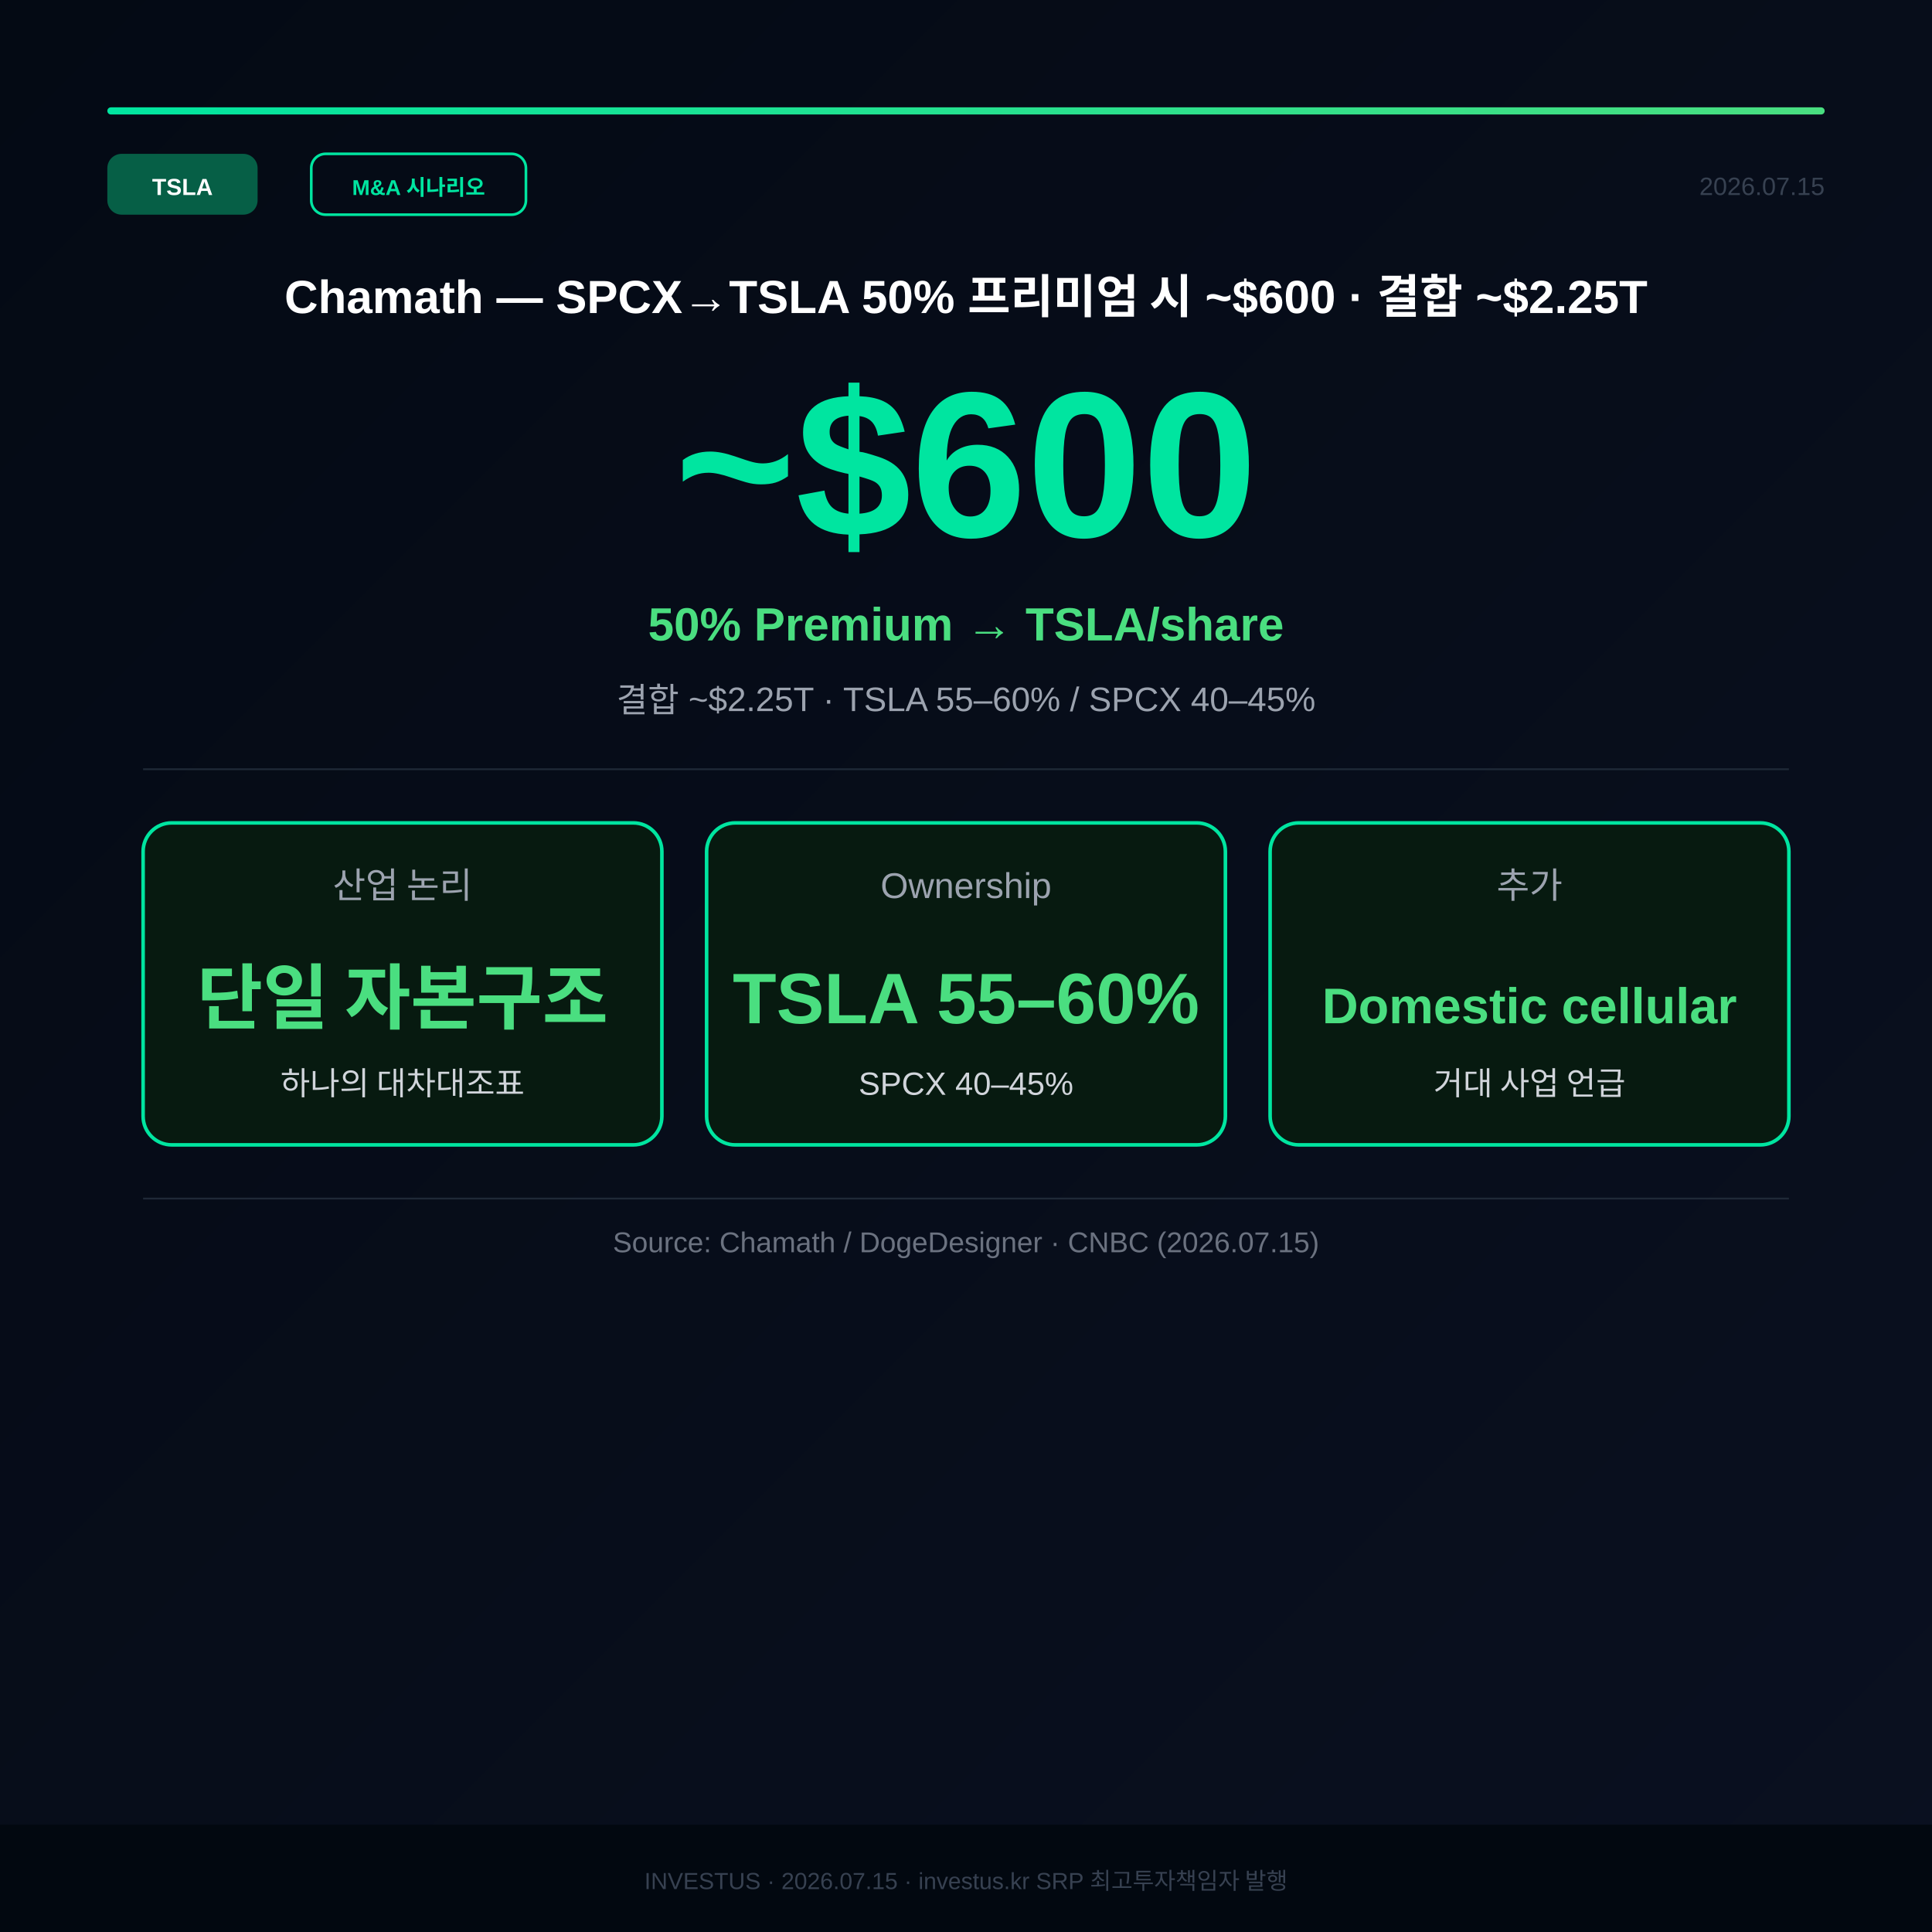
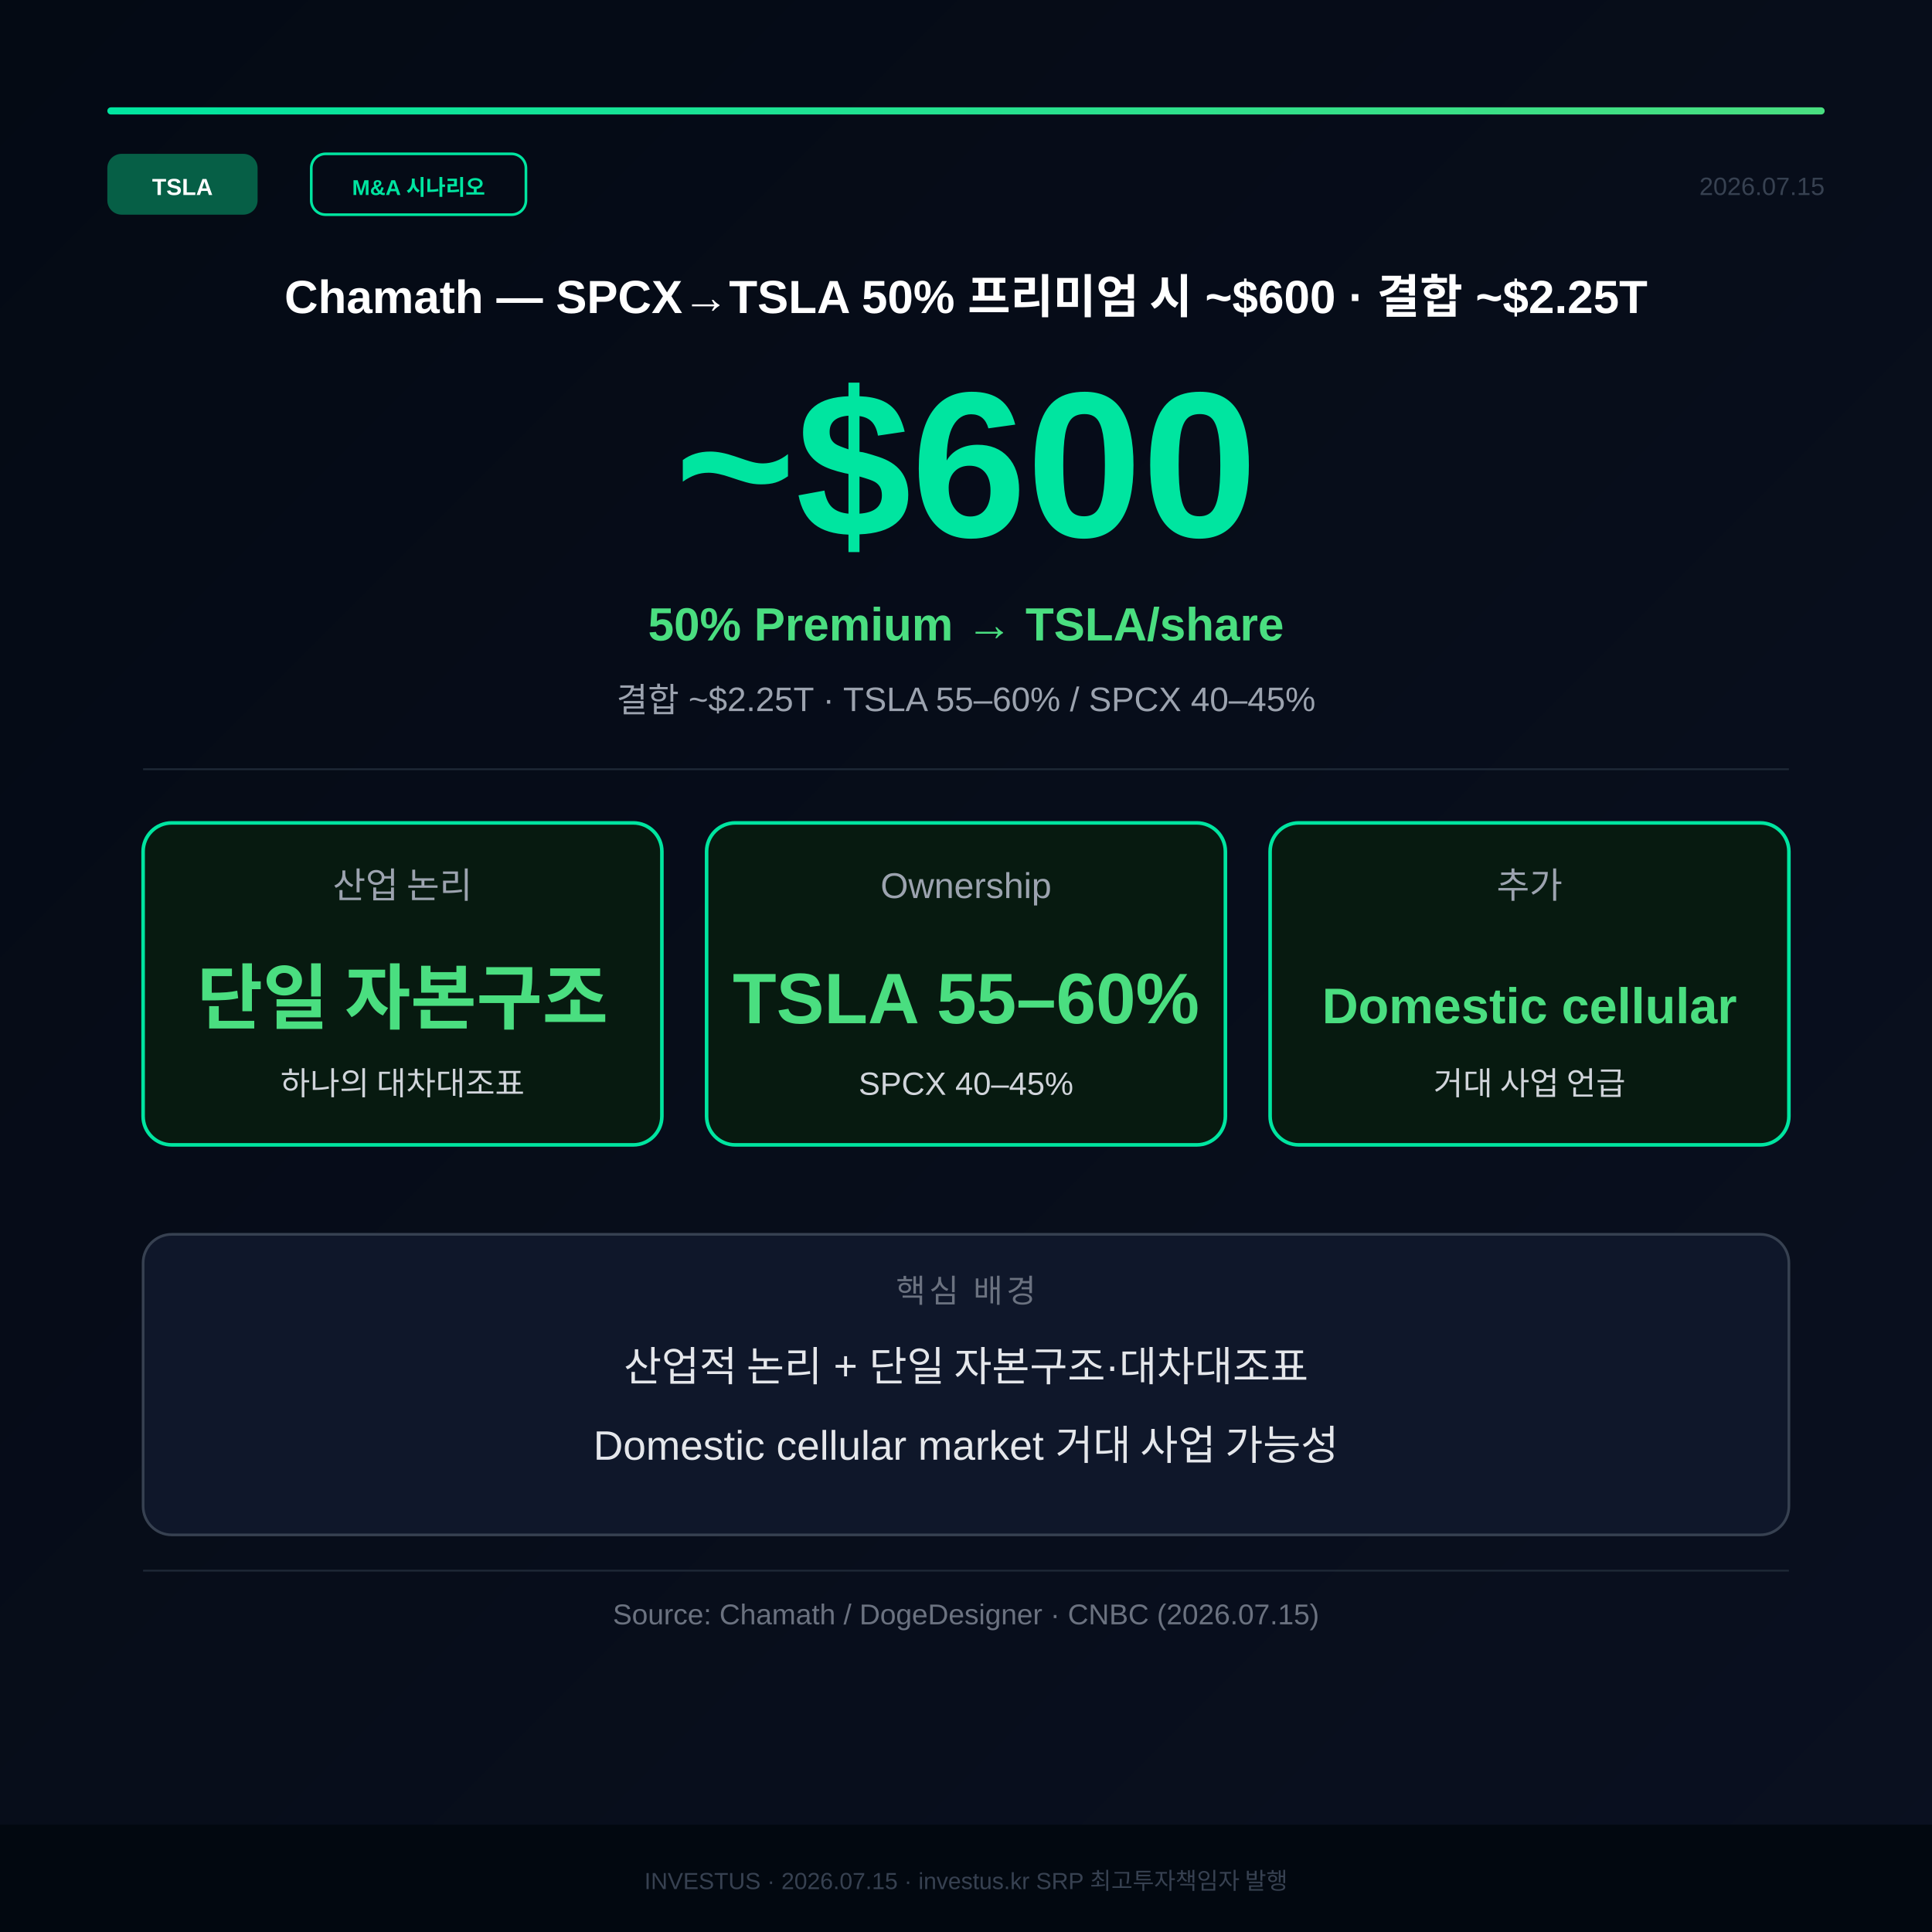
<svg xmlns="http://www.w3.org/2000/svg" viewBox="0 0 1080 1080" width="1080" height="1080">
  <defs>
    <linearGradient id="bg" x1="0%" y1="0%" x2="100%" y2="100%">
      <stop offset="0%" style="stop-color:#040a14" />
      <stop offset="100%" style="stop-color:#0a1020" />
    </linearGradient>
    <linearGradient id="grad" x1="0%" y1="0%" x2="100%" y2="0%">
      <stop offset="0%" style="stop-color:#00e5a0" />
      <stop offset="100%" style="stop-color:#4ade80" />
    </linearGradient>
  </defs>
  <rect width="1080" height="1080" fill="url(#bg)" />
  <rect x="60" y="60" width="960" height="4" fill="url(#grad)" rx="2" />
  <rect x="60" y="86" width="84" height="34" rx="8" fill="#065f46" />
  <text x="102.0" y="109" font-family="Arial Black, Arial" font-weight="900" font-size="13" fill="#ffffff" text-anchor="middle">TSLA</text>
  <rect x="174" y="86" width="120" height="34" rx="8" fill="none" stroke="#00e5a0" stroke-width="1.5" />
  <text x="234.0" y="109" font-family="Arial, sans-serif" font-weight="700" font-size="12" fill="#00e5a0" text-anchor="middle">M&amp;A 시나리오</text>
  <text x="1020" y="109" font-family="Arial, sans-serif" font-size="14" fill="#374151" text-anchor="end">2026.07.15</text>
  <text x="540" y="175" font-family="Arial Black, Arial" font-weight="900" font-size="26" fill="#ffffff" text-anchor="middle">Chamath — SPCX→TSLA 50% 프리미엄 시 ~$600 · 결합 ~$2.25T</text>
  <text x="540" y="300" font-family="Arial Black, Arial" font-weight="900" font-size="116" fill="#00e5a0" text-anchor="middle">~$600</text>
  <text x="540" y="358" font-family="Arial Black, Arial" font-weight="900" font-size="26" fill="#4ade80" text-anchor="middle">50% Premium → TSLA/share</text>
  <text x="540" y="398" font-family="Arial, sans-serif" font-size="19" fill="#9ca3af" text-anchor="middle">결합 ~$2.25T · TSLA 55–60% / SPCX 40–45%</text>
  <line x1="80" y1="430" x2="1000" y2="430" stroke="#1f2937" stroke-width="1" />
  <rect x="80" y="460" width="290" height="180" rx="16" fill="#071a10" stroke="#00e5a0" stroke-width="2" />
  <text x="225.0" y="502" font-family="Arial, sans-serif" font-size="20" fill="#9ca3af" text-anchor="middle">산업 논리</text>
  <text x="225.0" y="572" font-family="Arial Black, Arial" font-weight="900" font-size="40" fill="#4ade80" text-anchor="middle">단일 자본구조</text>
  <text x="225.0" y="612" font-family="Arial, sans-serif" font-size="18" fill="#d1d5db" text-anchor="middle">하나의 대차대조표</text>
  <rect x="395" y="460" width="290" height="180" rx="16" fill="#071a10" stroke="#00e5a0" stroke-width="2" />
  <text x="540.0" y="502" font-family="Arial, sans-serif" font-size="20" fill="#9ca3af" text-anchor="middle">Ownership</text>
  <text x="540.0" y="572" font-family="Arial Black, Arial" font-weight="900" font-size="40" fill="#4ade80" text-anchor="middle">TSLA 55–60%</text>
  <text x="540.0" y="612" font-family="Arial, sans-serif" font-size="18" fill="#d1d5db" text-anchor="middle">SPCX 40–45%</text>
  <rect x="710" y="460" width="290" height="180" rx="16" fill="#071a10" stroke="#00e5a0" stroke-width="2" />
  <text x="855.0" y="502" font-family="Arial, sans-serif" font-size="20" fill="#9ca3af" text-anchor="middle">추가</text>
  <text x="855.0" y="572" font-family="Arial Black, Arial" font-weight="900" font-size="28" fill="#4ade80" text-anchor="middle">Domestic cellular</text>
  <text x="855.0" y="612" font-family="Arial, sans-serif" font-size="18" fill="#d1d5db" text-anchor="middle">거대 사업 언급</text>
-   <line x1="80" y1="670" x2="1000" y2="670" stroke="#1f2937" stroke-width="1" />
-   <text x="540" y="700" font-family="Arial, sans-serif" font-size="16" fill="#6b7280" text-anchor="middle">Source: Chamath / DogeDesigner · CNBC (2026.07.15)</text>
+   <rect x="80" y="690" width="920" height="168" rx="16" fill="#0f172a" stroke="#374151" stroke-width="1.5" />
+   <text x="540" y="728" font-family="Arial, sans-serif" font-size="18" fill="#6b7280" text-anchor="middle" letter-spacing="2">핵심 배경</text>
+   <text x="540" y="772" font-family="Arial, sans-serif" font-size="23" fill="#e5e7eb" text-anchor="middle">산업적 논리 + 단일 자본구조·대차대조표</text>
+   <text x="540" y="816" font-family="Arial, sans-serif" font-size="23" fill="#e5e7eb" text-anchor="middle">Domestic cellular market 거대 사업 가능성</text>
+   <line x1="80" y1="878" x2="1000" y2="878" stroke="#1f2937" stroke-width="1" />
+   <text x="540" y="908" font-family="Arial, sans-serif" font-size="16" fill="#6b7280" text-anchor="middle">Source: Chamath / DogeDesigner · CNBC (2026.07.15)</text>
  <rect x="0" y="1020" width="1080" height="60" fill="#020810" />
  <text x="540" y="1056" font-family="Arial, sans-serif" font-size="13" fill="#374151" text-anchor="middle">INVESTUS · 2026.07.15 · investus.kr SRP 최고투자책임자 발행</text>
</svg>
